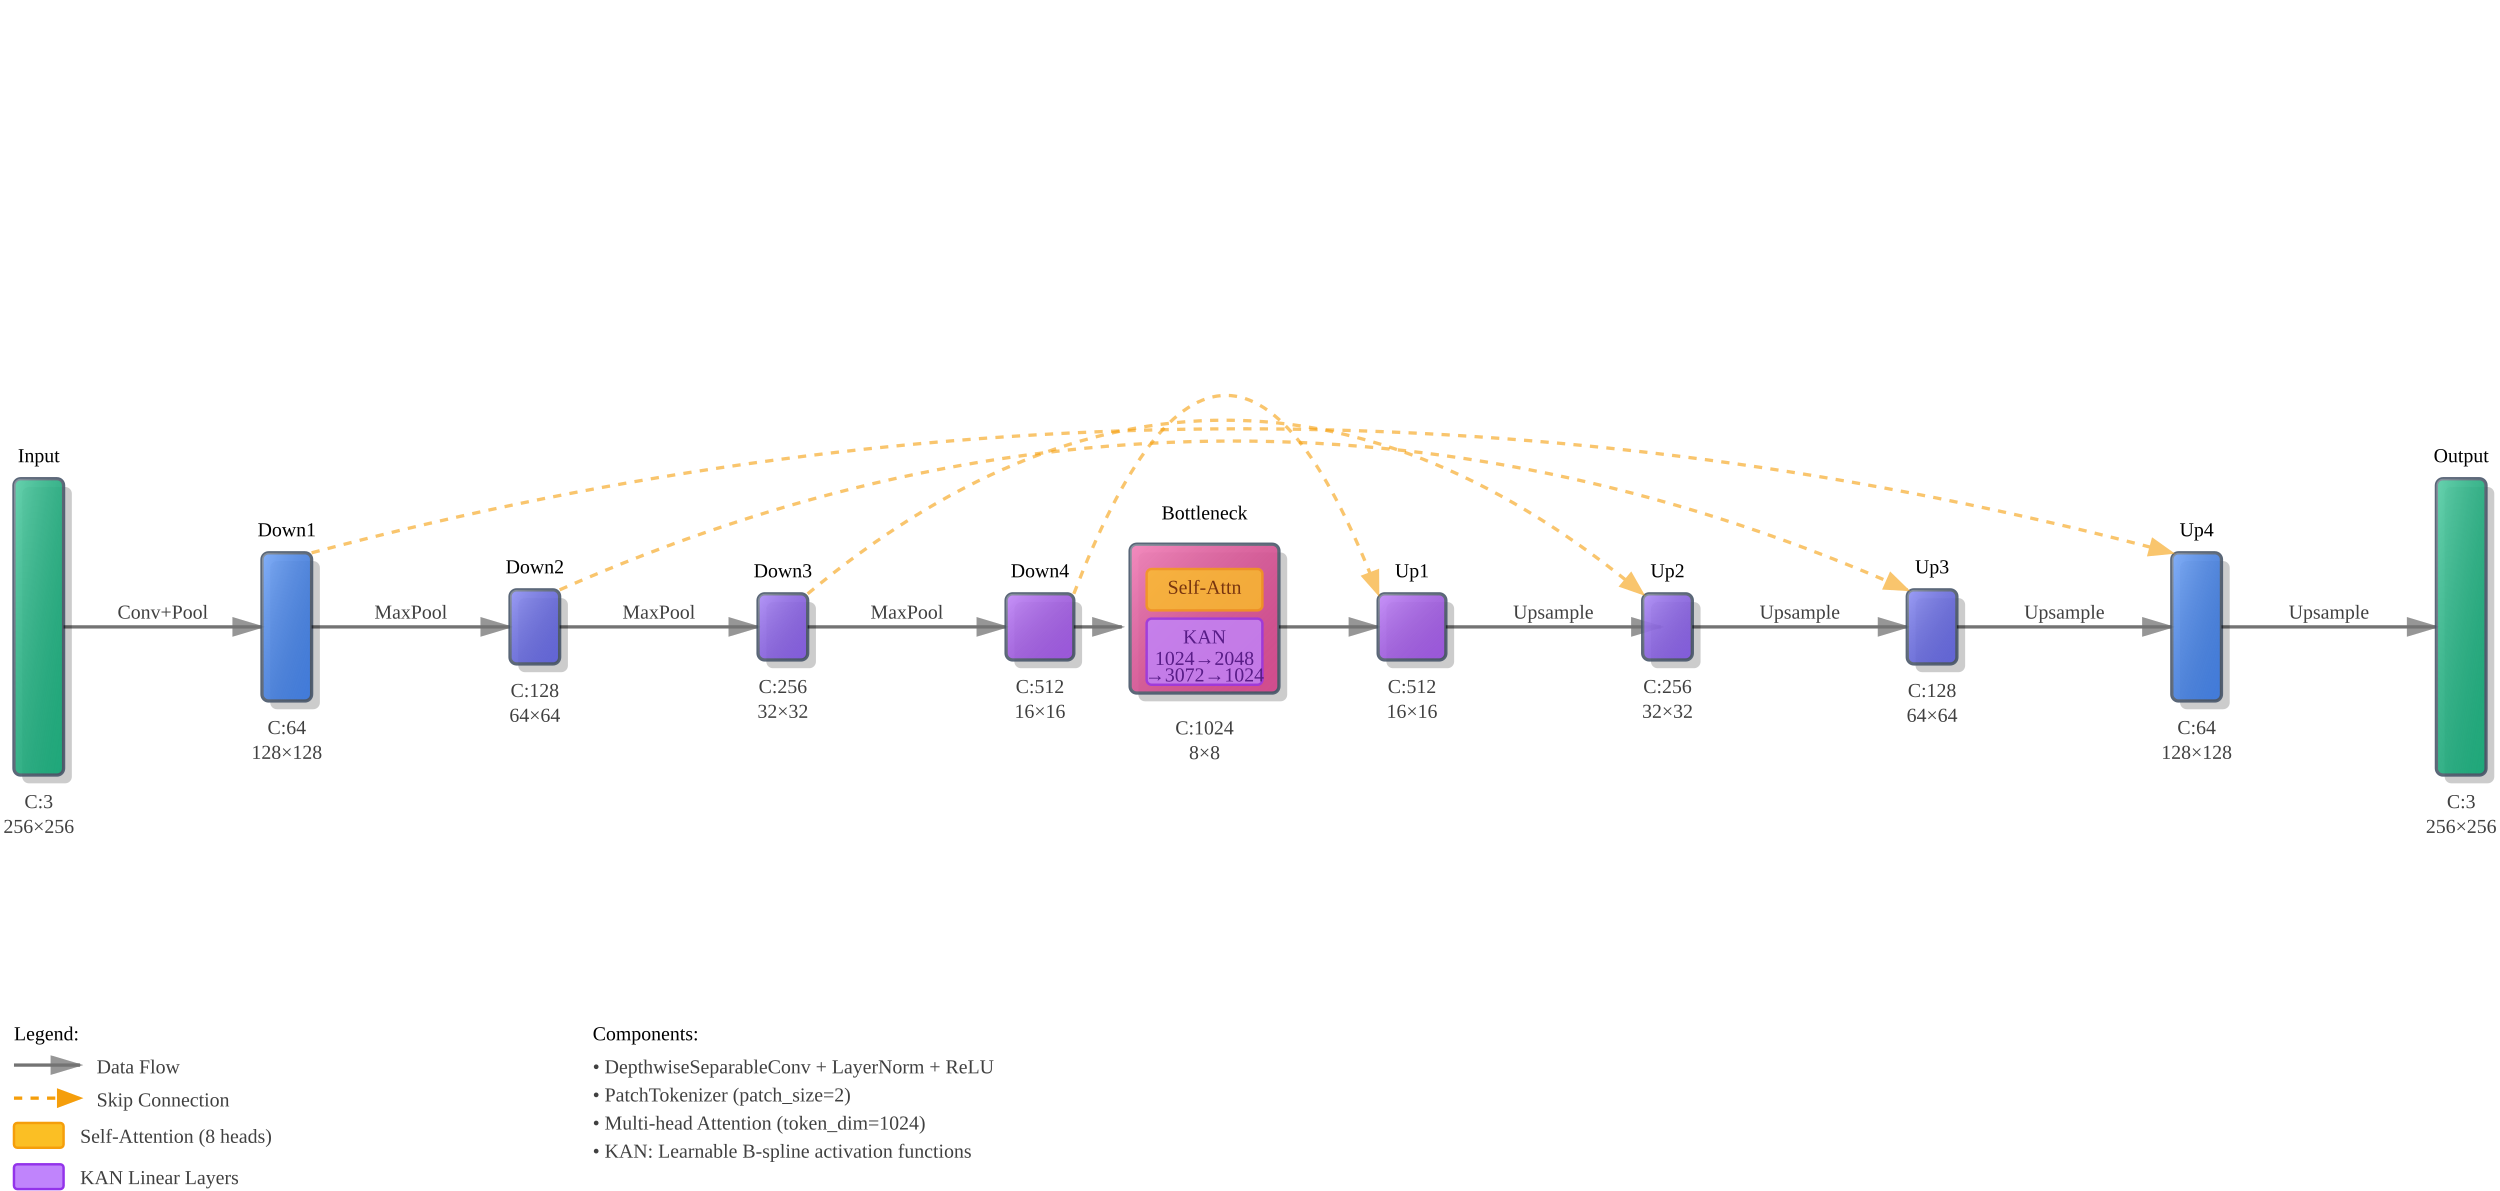
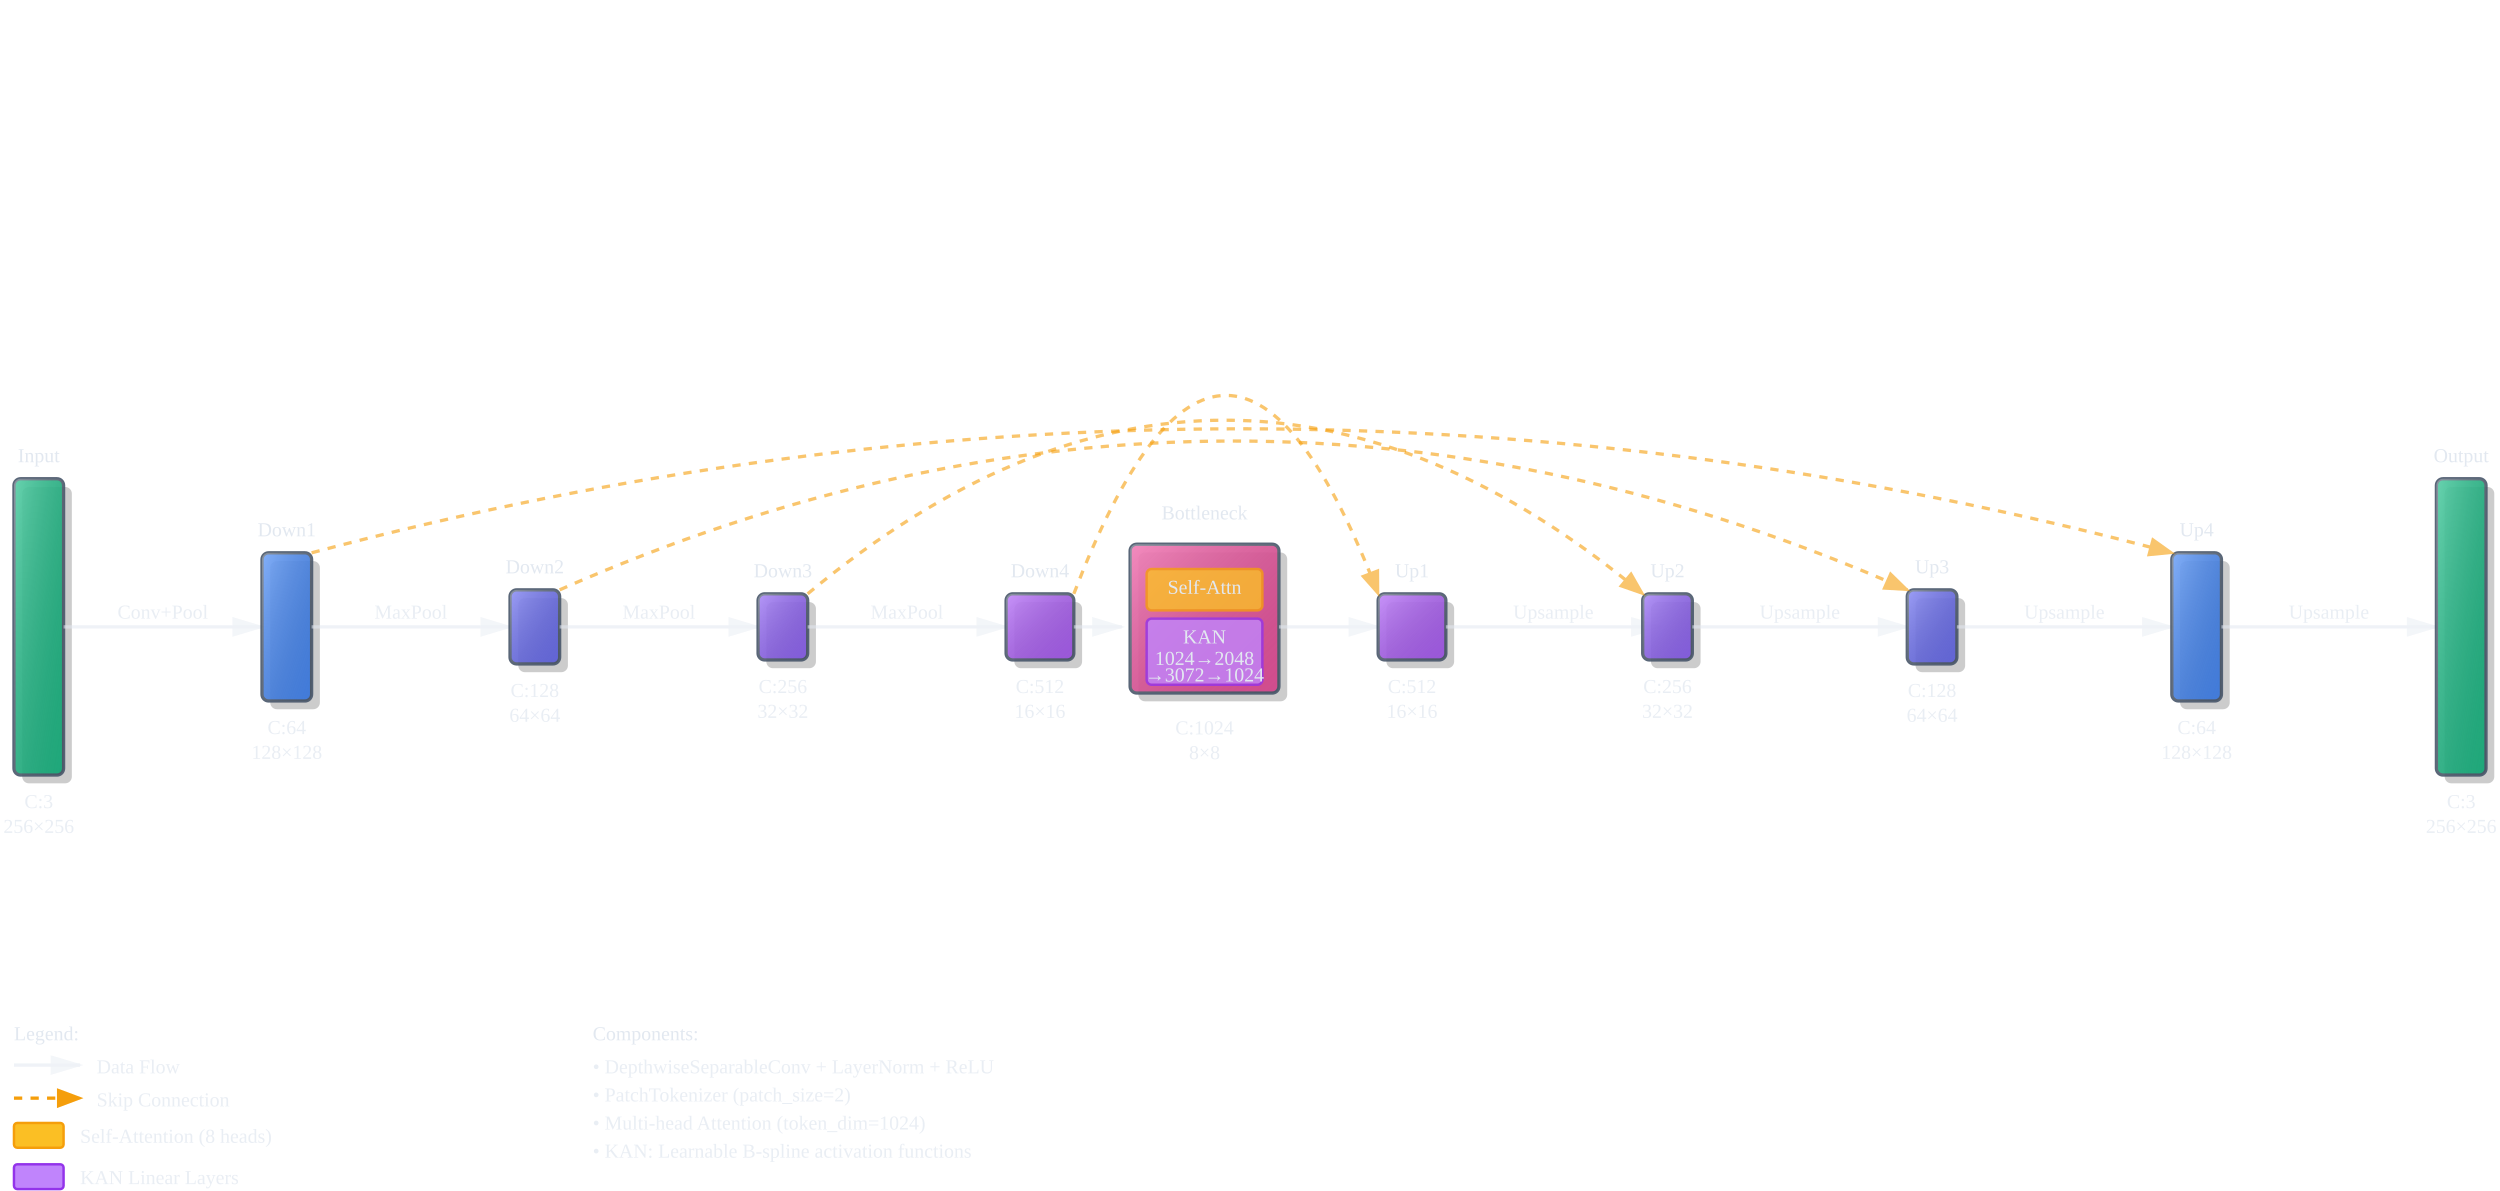
<svg xmlns="http://www.w3.org/2000/svg" xmlns:xlink="http://www.w3.org/1999/xlink" id="model-diagram" viewBox="0 0 1511.908 719.87" class="w-full h-auto" data-fg-dplt0="1.17:1.16134:/src/app/components/ModelDiagram.tsx:33:5:1253:14742:e:svg:etxtetxtxtxtetxtxtxtxtxtetxtxtxtx:1" version="1.1" width="1511.908" height="719.87">
+   <style>
+   /* Sets what currentColor means inside this SVG */
+   #model-diagram { color: #e2e8f0; } /* slate-200 */
+   #model-diagram text { fill: currentColor; }  /* keep your existing approach */
+ </style>
  <defs data-fg-dplt1="1.17:1.16134:/src/app/components/ModelDiagram.tsx:39:7:1393:901:e:defs:xtetxtetxte" id="defs13">
    <linearGradient id="grad1" x1="0" y1="0" x2="1" y2="1" data-fg-dplt3="1.17:1.16134:/src/app/components/ModelDiagram.tsx:41:9:1448:255:e:linearGradient:ete">
      <stop offset="0%" data-fg-dplt4="1.17:1.16134:/src/app/components/ModelDiagram.tsx:42:11:1522:71:e:stop" style="stop-color: rgb(255, 255, 255); stop-opacity: 0.3;" id="stop2" />
      <stop offset="100%" data-fg-dplt5="1.17:1.16134:/src/app/components/ModelDiagram.tsx:43:11:1604:73:e:stop" style="stop-color: rgb(0, 0, 0); stop-opacity: 0.1;" id="stop4" />
    </linearGradient>
    <marker id="arrowhead" markerWidth="10" markerHeight="10" refX="9" refY="3" orient="auto" data-fg-dplt7="1.17:1.16134:/src/app/components/ModelDiagram.tsx:47:9:1750:238:e:marker:e">
      <polygon points="10,3 0,6 0,0 " fill="currentColor" opacity="0.75" data-fg-dplt8="1.17:1.16134:/src/app/components/ModelDiagram.tsx:55:11:1920:50:e:polygon" id="polygon7" />
    </marker>
    <marker id="skip-arrow" markerWidth="8" markerHeight="8" refX="7" refY="3" orient="auto" data-fg-dplt10="1.17:1.16134:/src/app/components/ModelDiagram.tsx:59:9:2044:236:e:marker:e">
      <polygon points="8,3 0,6 0,0 " fill="#f59e0b" data-fg-dplt11="1.17:1.16134:/src/app/components/ModelDiagram.tsx:67:11:2213:49:e:polygon" id="polygon10" />
    </marker>
    <linearGradient xlink:href="#grad1" id="linearGradient270" x1="122.202" y1="127.003" x2="195.523" y2="200.324" gradientTransform="scale(0.4091586,2.44404)" gradientUnits="userSpaceOnUse" />
    <linearGradient xlink:href="#grad1" id="linearGradient272" x1="345.639" y1="205.532" x2="397.485" y2="257.378" gradientTransform="scale(0.5786376,1.728198)" gradientUnits="userSpaceOnUse" />
    <linearGradient xlink:href="#grad1" id="linearGradient274" x1="427.707" y1="308.997" x2="464.368" y2="345.657" gradientTransform="scale(0.8183171,1.22202)" gradientUnits="userSpaceOnUse" />
    <linearGradient xlink:href="#grad1" id="linearGradient276" x1="577.35" y1="329.09" x2="611.991" y2="363.731" gradientTransform="scale(0.8660254,1.1547)" gradientUnits="userSpaceOnUse" />
    <linearGradient xlink:href="#grad1" id="linearGradient278" x1="642.338" y1="384.533" x2="682.815" y2="425.01" gradientTransform="scale(1.011929,0.9882118)" gradientUnits="userSpaceOnUse" />
    <linearGradient xlink:href="#grad1" id="linearGradient280" x1="725" y1="350" x2="815" y2="440" gradientUnits="userSpaceOnUse" />
    <linearGradient xlink:href="#grad1" id="linearGradient282" x1="864.685" y1="384.533" x2="905.162" y2="425.01" gradientTransform="scale(1.011929,0.9882118)" gradientUnits="userSpaceOnUse" />
    <linearGradient xlink:href="#grad1" id="linearGradient284" x1="1195.115" y1="329.09" x2="1229.756" y2="363.731" gradientTransform="scale(0.8660254,1.1547)" gradientUnits="userSpaceOnUse" />
    <linearGradient xlink:href="#grad1" id="linearGradient286" x1="1460.314" y1="308.997" x2="1496.975" y2="345.657" gradientTransform="scale(0.8183171,1.22202)" gradientUnits="userSpaceOnUse" />
    <linearGradient xlink:href="#grad1" id="linearGradient288" x1="2341.708" y1="205.532" x2="2393.553" y2="257.378" gradientTransform="scale(0.5786376,1.728198)" gradientUnits="userSpaceOnUse" />
    <linearGradient xlink:href="#grad1" id="linearGradient290" x1="3702.721" y1="127.003" x2="3776.042" y2="200.324" gradientTransform="scale(0.4091586,2.44404)" gradientUnits="userSpaceOnUse" />
  </defs>
  <g data-fg-dplt17="1.17:1.16134:/src/app/components/ModelDiagram.tsx:85:11:2799:2681:e:g:xtetetetxtetxtxtx" id="g33" transform="translate(-41.55198,-20.88)">
    <rect x="55" y="315.4" width="30" height="179.2" fill="#000000" opacity="0.2" rx="4" data-fg-dplt19="1.17:1.16134:/src/app/components/ModelDiagram.tsx:92:13:3057:204:e:rect" id="rect17" />
    <rect x="50" y="310.4" width="30" height="179.2" fill="#10b981" stroke="#475569" stroke-width="2" rx="4" opacity="0.9" data-fg-dplt20="1.17:1.16134:/src/app/components/ModelDiagram.tsx:101:13:3274:323:e:rect" id="rect19" />
    <rect x="50" y="310.4" width="30" height="179.2" fill="url(#grad1)" rx="4" data-fg-dplt21="1.17:1.16134:/src/app/components/ModelDiagram.tsx:112:13:3610:172:e:rect" id="rect21" style="fill:url(#linearGradient270)" />
    <text x="65" y="300.4" text-anchor="middle" class="text-xs font-semibold" fill="currentColor" data-fg-dplt23="1.17:1.16134:/src/app/components/ModelDiagram.tsx:122:13:3839:234:e:text:x" id="text23">Input</text>
    <text x="65" y="509.6" text-anchor="middle" class="text-xs" fill="currentColor" opacity="0.75" data-fg-dplt27="1.17:1.16134:/src/app/components/ModelDiagram.tsx:133:17:4137:267:e:text:tx" id="text25">C:3</text>
    <text x="65" y="524.6" text-anchor="middle" class="text-xs" fill="currentColor" opacity="0.75" data-fg-dplt30="1.17:1.16134:/src/app/components/ModelDiagram.tsx:142:17:4421:274:e:text:xtx" id="text27">256×256</text>
    <line x1="80" y1="400" x2="200" y2="400" stroke="currentColor" opacity="0.55" stroke-width="2" marker-end="url(#arrowhead)" data-fg-dplt37="1.17:1.16134:/src/app/components/ModelDiagram.tsx:157:17:4877:265:e:line" id="line29" />
    <text x="140" y="395" text-anchor="middle" class="text-xs" fill="currentColor" opacity="0.75" data-fg-dplt38="1.17:1.16134:/src/app/components/ModelDiagram.tsx:166:17:5159:273:e:text:x" id="text31">Conv+Pool</text>
  </g>
  <g data-fg-dplt17="1.17:1.16134:/src/app/components/ModelDiagram.tsx:85:11:2799:2681:e:g:xtetetetxtetxtxtx" id="g51" transform="translate(-41.55198,-20.88)">
    <rect x="205" y="360.2" width="30" height="89.6" fill="#000000" opacity="0.2" rx="4" data-fg-dplt19="1.17:1.16134:/src/app/components/ModelDiagram.tsx:92:13:3057:204:e:rect" id="rect35" />
    <rect x="200" y="355.2" width="30" height="89.6" fill="#3b82f6" stroke="#475569" stroke-width="2" rx="4" opacity="0.9" data-fg-dplt20="1.17:1.16134:/src/app/components/ModelDiagram.tsx:101:13:3274:323:e:rect" id="rect37" />
    <rect x="200" y="355.2" width="30" height="89.6" fill="url(#grad1)" rx="4" data-fg-dplt21="1.17:1.16134:/src/app/components/ModelDiagram.tsx:112:13:3610:172:e:rect" id="rect39" style="fill:url(#linearGradient272)" />
    <text x="215" y="345.2" text-anchor="middle" class="text-xs font-semibold" fill="currentColor" data-fg-dplt23="1.17:1.16134:/src/app/components/ModelDiagram.tsx:122:13:3839:234:e:text:x" id="text41">Down1</text>
    <text x="215" y="464.8" text-anchor="middle" class="text-xs" fill="currentColor" opacity="0.75" data-fg-dplt27="1.17:1.16134:/src/app/components/ModelDiagram.tsx:133:17:4137:267:e:text:tx" id="text43">C:64</text>
    <text x="215" y="479.8" text-anchor="middle" class="text-xs" fill="currentColor" opacity="0.75" data-fg-dplt30="1.17:1.16134:/src/app/components/ModelDiagram.tsx:142:17:4421:274:e:text:xtx" id="text45">128×128</text>
    <line x1="230" y1="400" x2="350" y2="400" stroke="currentColor" opacity="0.55" stroke-width="2" marker-end="url(#arrowhead)" data-fg-dplt37="1.17:1.16134:/src/app/components/ModelDiagram.tsx:157:17:4877:265:e:line" id="line47" />
    <text x="290" y="395" text-anchor="middle" class="text-xs" fill="currentColor" opacity="0.75" data-fg-dplt38="1.17:1.16134:/src/app/components/ModelDiagram.tsx:166:17:5159:273:e:text:x" id="text49">MaxPool</text>
  </g>
  <g data-fg-dplt17="1.17:1.16134:/src/app/components/ModelDiagram.tsx:85:11:2799:2681:e:g:xtetetetxtetxtxtx" id="g69" transform="translate(-41.55198,-20.88)">
    <rect x="355" y="382.6" width="30" height="44.8" fill="#000000" opacity="0.2" rx="4" data-fg-dplt19="1.17:1.16134:/src/app/components/ModelDiagram.tsx:92:13:3057:204:e:rect" id="rect53" />
    <rect x="350" y="377.6" width="30" height="44.8" fill="#6366f1" stroke="#475569" stroke-width="2" rx="4" opacity="0.9" data-fg-dplt20="1.17:1.16134:/src/app/components/ModelDiagram.tsx:101:13:3274:323:e:rect" id="rect55" />
    <rect x="350" y="377.6" width="30" height="44.8" fill="url(#grad1)" rx="4" data-fg-dplt21="1.17:1.16134:/src/app/components/ModelDiagram.tsx:112:13:3610:172:e:rect" id="rect57" style="fill:url(#linearGradient274)" />
    <text x="365" y="367.6" text-anchor="middle" class="text-xs font-semibold" fill="currentColor" data-fg-dplt23="1.17:1.16134:/src/app/components/ModelDiagram.tsx:122:13:3839:234:e:text:x" id="text59">Down2</text>
    <text x="365" y="442.4" text-anchor="middle" class="text-xs" fill="currentColor" opacity="0.75" data-fg-dplt27="1.17:1.16134:/src/app/components/ModelDiagram.tsx:133:17:4137:267:e:text:tx" id="text61">C:128</text>
    <text x="365" y="457.4" text-anchor="middle" class="text-xs" fill="currentColor" opacity="0.75" data-fg-dplt30="1.17:1.16134:/src/app/components/ModelDiagram.tsx:142:17:4421:274:e:text:xtx" id="text63">64×64</text>
    <line x1="380" y1="400" x2="500" y2="400" stroke="currentColor" opacity="0.55" stroke-width="2" marker-end="url(#arrowhead)" data-fg-dplt37="1.17:1.16134:/src/app/components/ModelDiagram.tsx:157:17:4877:265:e:line" id="line65" />
    <text x="440" y="395" text-anchor="middle" class="text-xs" fill="currentColor" opacity="0.75" data-fg-dplt38="1.17:1.16134:/src/app/components/ModelDiagram.tsx:166:17:5159:273:e:text:x" id="text67">MaxPool</text>
  </g>
  <g data-fg-dplt17="1.17:1.16134:/src/app/components/ModelDiagram.tsx:85:11:2799:2681:e:g:xtetetetxtetxtxtx" id="g87" transform="translate(-41.55198,-20.88)">
    <rect x="505" y="385" width="30" height="40" fill="#000000" opacity="0.2" rx="4" data-fg-dplt19="1.17:1.16134:/src/app/components/ModelDiagram.tsx:92:13:3057:204:e:rect" id="rect71" />
    <rect x="500" y="380" width="30" height="40" fill="#8b5cf6" stroke="#475569" stroke-width="2" rx="4" opacity="0.9" data-fg-dplt20="1.17:1.16134:/src/app/components/ModelDiagram.tsx:101:13:3274:323:e:rect" id="rect73" />
    <rect x="500" y="380" width="30" height="40" fill="url(#grad1)" rx="4" data-fg-dplt21="1.17:1.16134:/src/app/components/ModelDiagram.tsx:112:13:3610:172:e:rect" id="rect75" style="fill:url(#linearGradient276)" />
    <text x="515" y="370" text-anchor="middle" class="text-xs font-semibold" fill="currentColor" data-fg-dplt23="1.17:1.16134:/src/app/components/ModelDiagram.tsx:122:13:3839:234:e:text:x" id="text77">Down3</text>
    <text x="515" y="440" text-anchor="middle" class="text-xs" fill="currentColor" opacity="0.75" data-fg-dplt27="1.17:1.16134:/src/app/components/ModelDiagram.tsx:133:17:4137:267:e:text:tx" id="text79">C:256</text>
    <text x="515" y="455" text-anchor="middle" class="text-xs" fill="currentColor" opacity="0.75" data-fg-dplt30="1.17:1.16134:/src/app/components/ModelDiagram.tsx:142:17:4421:274:e:text:xtx" id="text81">32×32</text>
    <line x1="530" y1="400" x2="650" y2="400" stroke="currentColor" opacity="0.55" stroke-width="2" marker-end="url(#arrowhead)" data-fg-dplt37="1.17:1.16134:/src/app/components/ModelDiagram.tsx:157:17:4877:265:e:line" id="line83" />
    <text x="590" y="395" text-anchor="middle" class="text-xs" fill="currentColor" opacity="0.75" data-fg-dplt38="1.17:1.16134:/src/app/components/ModelDiagram.tsx:166:17:5159:273:e:text:x" id="text85">MaxPool</text>
  </g>
  <g data-fg-dplt17="1.17:1.16134:/src/app/components/ModelDiagram.tsx:85:11:2799:2681:e:g:xtetetetxtetxtxtx" id="g101" transform="translate(-41.55198,-20.88)">
    <rect x="655" y="385" width="40.96" height="40" fill="#000000" opacity="0.2" rx="4" data-fg-dplt19="1.17:1.16134:/src/app/components/ModelDiagram.tsx:92:13:3057:204:e:rect" id="rect89" />
    <rect x="650" y="380" width="40.96" height="40" fill="#a855f7" stroke="#475569" stroke-width="2" rx="4" opacity="0.9" data-fg-dplt20="1.17:1.16134:/src/app/components/ModelDiagram.tsx:101:13:3274:323:e:rect" id="rect91" />
    <rect x="650" y="380" width="40.96" height="40" fill="url(#grad1)" rx="4" data-fg-dplt21="1.17:1.16134:/src/app/components/ModelDiagram.tsx:112:13:3610:172:e:rect" id="rect93" style="fill:url(#linearGradient278)" />
    <text x="670.48" y="370" text-anchor="middle" class="text-xs font-semibold" fill="currentColor" data-fg-dplt23="1.17:1.16134:/src/app/components/ModelDiagram.tsx:122:13:3839:234:e:text:x" id="text95">Down4</text>
    <text x="670.48" y="440" text-anchor="middle" class="text-xs" fill="currentColor" opacity="0.75" data-fg-dplt27="1.17:1.16134:/src/app/components/ModelDiagram.tsx:133:17:4137:267:e:text:tx" id="text97">C:512</text>
    <text x="670.48" y="455" text-anchor="middle" class="text-xs" fill="currentColor" opacity="0.75" data-fg-dplt30="1.17:1.16134:/src/app/components/ModelDiagram.tsx:142:17:4421:274:e:text:xtx" id="text99">16×16</text>
  </g>
  <g data-fg-dplt41="1.17:1.16134:/src/app/components/ModelDiagram.tsx:182:7:5549:3012:e:g:xtetxtetetetetxtxtetetxtetetetetxte" id="g131" transform="translate(-41.55198,-20.88)">
    <line x1="690.96" y1="400" x2="720" y2="400" stroke="currentColor" opacity="0.55" stroke-width="2" marker-end="url(#arrowhead)" data-fg-dplt43="1.17:1.16134:/src/app/components/ModelDiagram.tsx:188:9:5761:275:e:line" id="line103" />
    <rect x="730" y="355" width="90" height="90" fill="#000000" opacity="0.2" rx="4" data-fg-dplt45="1.17:1.16134:/src/app/components/ModelDiagram.tsx:199:9:6079:161:e:rect" id="rect105" />
    <rect x="725" y="350" width="90" height="90" fill="#ec4899" stroke="#475569" stroke-width="2" rx="4" opacity="0.9" data-fg-dplt46="1.17:1.16134:/src/app/components/ModelDiagram.tsx:208:9:6249:345:e:rect" id="rect107" />
    <rect x="725" y="350" width="90" height="90" fill="url(#grad1)" rx="4" data-fg-dplt47="1.17:1.16134:/src/app/components/ModelDiagram.tsx:219:9:6603:141:e:rect" id="rect109" style="fill:url(#linearGradient280)" />
    <text x="770" y="335" text-anchor="middle" class="text-xs font-semibold" fill="currentColor" data-fg-dplt48="1.17:1.16134:/src/app/components/ModelDiagram.tsx:228:9:6754:128:e:text:t" id="text111">Bottleneck</text>
    <text x="770" y="465" text-anchor="middle" class="text-xs" fill="currentColor" opacity="0.75" data-fg-dplt52="1.17:1.16134:/src/app/components/ModelDiagram.tsx:234:13:6943:135:e:text:tx" id="text113">C:1024</text>
    <text x="770" y="480" text-anchor="middle" class="text-xs" fill="currentColor" opacity="0.75" data-fg-dplt55="1.17:1.16134:/src/app/components/ModelDiagram.tsx:237:13:7091:147:e:text:xtx" id="text115">8×8</text>
    <rect x="735" y="365" width="70" height="25" fill="#fbbf24" stroke="#f59e0b" stroke-width="1.5" rx="3" opacity="0.8" data-fg-dplt60="1.17:1.16134:/src/app/components/ModelDiagram.tsx:244:9:7321:216:e:rect" id="rect117" />
    <text x="770" y="380" text-anchor="middle" class="text-xs font-semibold" fill="#78350f" data-fg-dplt61="1.17:1.16134:/src/app/components/ModelDiagram.tsx:255:9:7546:127:e:text:t" id="text119">Self-Attn</text>
    <rect x="735" y="395" width="70" height="40" fill="#c084fc" stroke="#9333ea" stroke-width="1.5" rx="3" opacity="0.8" data-fg-dplt64="1.17:1.16134:/src/app/components/ModelDiagram.tsx:260:9:7714:216:e:rect" id="rect121" />
    <text x="770" y="410" text-anchor="middle" class="text-xs font-semibold" fill="#581c87" data-fg-dplt65="1.17:1.16134:/src/app/components/ModelDiagram.tsx:271:9:7939:121:e:text:t" id="text123">KAN</text>
    <text x="770" y="423" text-anchor="middle" class="text-[10px]" fill="#581c87" data-fg-dplt67="1.17:1.16134:/src/app/components/ModelDiagram.tsx:274:9:8069:117:e:text:t" id="text125">1024→2048</text>
    <text x="770" y="433" text-anchor="middle" class="text-[10px]" fill="#581c87" data-fg-dplt69="1.17:1.16134:/src/app/components/ModelDiagram.tsx:277:9:8195:118:e:text:t" id="text127">→3072→1024</text>
    <line x1="815" y1="400" x2="875" y2="400" stroke="currentColor" opacity="0.55" stroke-width="2" marker-end="url(#arrowhead)" data-fg-dplt72="1.17:1.16134:/src/app/components/ModelDiagram.tsx:282:9:8367:183:e:line" id="line129" />
  </g>
  <g data-fg-dplt75="1.17:1.16134:/src/app/components/ModelDiagram.tsx:302:11:8911:2652:e:g:xtetetetxtetxtxtx" id="g149" transform="translate(-41.55198,-20.88)">
    <rect x="880" y="385" width="40.96" height="40" fill="#000000" opacity="0.2" rx="4" data-fg-dplt77="1.17:1.16134:/src/app/components/ModelDiagram.tsx:309:13:9169:204:e:rect" id="rect133" />
    <rect x="875" y="380" width="40.96" height="40" fill="#a855f7" stroke="#475569" stroke-width="2" rx="4" opacity="0.9" data-fg-dplt78="1.17:1.16134:/src/app/components/ModelDiagram.tsx:318:13:9386:323:e:rect" id="rect135" />
    <rect x="875" y="380" width="40.96" height="40" fill="url(#grad1)" rx="4" data-fg-dplt79="1.17:1.16134:/src/app/components/ModelDiagram.tsx:329:13:9722:172:e:rect" id="rect137" style="fill:url(#linearGradient282)" />
    <text x="895.48" y="370" text-anchor="middle" class="text-xs font-semibold" fill="currentColor" data-fg-dplt81="1.17:1.16134:/src/app/components/ModelDiagram.tsx:339:13:9951:234:e:text:x" id="text139">Up1</text>
    <text x="895.48" y="440" text-anchor="middle" class="text-xs" fill="currentColor" opacity="0.75" data-fg-dplt85="1.17:1.16134:/src/app/components/ModelDiagram.tsx:350:17:10249:267:e:text:tx" id="text141">C:512</text>
    <text x="895.48" y="455" text-anchor="middle" class="text-xs" fill="currentColor" opacity="0.75" data-fg-dplt88="1.17:1.16134:/src/app/components/ModelDiagram.tsx:359:17:10533:274:e:text:xtx" id="text143">16×16</text>
    <line x1="915.96" y1="400" x2="1045.96" y2="400" stroke="currentColor" opacity="0.55" stroke-width="2" marker-end="url(#arrowhead)" data-fg-dplt95="1.17:1.16134:/src/app/components/ModelDiagram.tsx:374:17:10987:265:e:line" id="line145" />
    <text x="980.96" y="395" text-anchor="middle" class="text-xs" fill="currentColor" opacity="0.75" data-fg-dplt96="1.17:1.16134:/src/app/components/ModelDiagram.tsx:383:17:11269:246:e:text:t" id="text147">Upsample</text>
  </g>
  <g data-fg-dplt75="1.17:1.16134:/src/app/components/ModelDiagram.tsx:302:11:8911:2652:e:g:xtetetetxtetxtxtx" id="g167" transform="translate(-41.55198,-20.88)">
    <rect x="1040" y="385" width="30" height="40" fill="#000000" opacity="0.2" rx="4" data-fg-dplt77="1.17:1.16134:/src/app/components/ModelDiagram.tsx:309:13:9169:204:e:rect" id="rect151" />
    <rect x="1035" y="380" width="30" height="40" fill="#8b5cf6" stroke="#475569" stroke-width="2" rx="4" opacity="0.9" data-fg-dplt78="1.17:1.16134:/src/app/components/ModelDiagram.tsx:318:13:9386:323:e:rect" id="rect153" />
    <rect x="1035" y="380" width="30" height="40" fill="url(#grad1)" rx="4" data-fg-dplt79="1.17:1.16134:/src/app/components/ModelDiagram.tsx:329:13:9722:172:e:rect" id="rect155" style="fill:url(#linearGradient284)" />
    <text x="1050" y="370" text-anchor="middle" class="text-xs font-semibold" fill="currentColor" data-fg-dplt81="1.17:1.16134:/src/app/components/ModelDiagram.tsx:339:13:9951:234:e:text:x" id="text157">Up2</text>
    <text x="1050" y="440" text-anchor="middle" class="text-xs" fill="currentColor" opacity="0.75" data-fg-dplt85="1.17:1.16134:/src/app/components/ModelDiagram.tsx:350:17:10249:267:e:text:tx" id="text159">C:256</text>
    <text x="1050" y="455" text-anchor="middle" class="text-xs" fill="currentColor" opacity="0.75" data-fg-dplt88="1.17:1.16134:/src/app/components/ModelDiagram.tsx:359:17:10533:274:e:text:xtx" id="text161">32×32</text>
    <line x1="1065" y1="400" x2="1195" y2="400" stroke="currentColor" opacity="0.55" stroke-width="2" marker-end="url(#arrowhead)" data-fg-dplt95="1.17:1.16134:/src/app/components/ModelDiagram.tsx:374:17:10987:265:e:line" id="line163" />
    <text x="1130" y="395" text-anchor="middle" class="text-xs" fill="currentColor" opacity="0.75" data-fg-dplt96="1.17:1.16134:/src/app/components/ModelDiagram.tsx:383:17:11269:246:e:text:t" id="text165">Upsample</text>
  </g>
  <g data-fg-dplt75="1.17:1.16134:/src/app/components/ModelDiagram.tsx:302:11:8911:2652:e:g:xtetetetxtetxtxtx" id="g185" transform="translate(-41.55198,-20.88)">
    <rect x="1200" y="382.6" width="30" height="44.8" fill="#000000" opacity="0.2" rx="4" data-fg-dplt77="1.17:1.16134:/src/app/components/ModelDiagram.tsx:309:13:9169:204:e:rect" id="rect169" />
    <rect x="1195" y="377.6" width="30" height="44.8" fill="#6366f1" stroke="#475569" stroke-width="2" rx="4" opacity="0.9" data-fg-dplt78="1.17:1.16134:/src/app/components/ModelDiagram.tsx:318:13:9386:323:e:rect" id="rect171" />
    <rect x="1195" y="377.6" width="30" height="44.8" fill="url(#grad1)" rx="4" data-fg-dplt79="1.17:1.16134:/src/app/components/ModelDiagram.tsx:329:13:9722:172:e:rect" id="rect173" style="fill:url(#linearGradient286)" />
    <text x="1210" y="367.6" text-anchor="middle" class="text-xs font-semibold" fill="currentColor" data-fg-dplt81="1.17:1.16134:/src/app/components/ModelDiagram.tsx:339:13:9951:234:e:text:x" id="text175">Up3</text>
    <text x="1210" y="442.4" text-anchor="middle" class="text-xs" fill="currentColor" opacity="0.75" data-fg-dplt85="1.17:1.16134:/src/app/components/ModelDiagram.tsx:350:17:10249:267:e:text:tx" id="text177">C:128</text>
    <text x="1210" y="457.4" text-anchor="middle" class="text-xs" fill="currentColor" opacity="0.75" data-fg-dplt88="1.17:1.16134:/src/app/components/ModelDiagram.tsx:359:17:10533:274:e:text:xtx" id="text179">64×64</text>
    <line x1="1225" y1="400" x2="1355" y2="400" stroke="currentColor" opacity="0.55" stroke-width="2" marker-end="url(#arrowhead)" data-fg-dplt95="1.17:1.16134:/src/app/components/ModelDiagram.tsx:374:17:10987:265:e:line" id="line181" />
    <text x="1290" y="395" text-anchor="middle" class="text-xs" fill="currentColor" opacity="0.75" data-fg-dplt96="1.17:1.16134:/src/app/components/ModelDiagram.tsx:383:17:11269:246:e:text:t" id="text183">Upsample</text>
  </g>
  <g data-fg-dplt75="1.17:1.16134:/src/app/components/ModelDiagram.tsx:302:11:8911:2652:e:g:xtetetetxtetxtxtx" id="g203" transform="translate(-41.55198,-20.88)">
    <rect x="1360" y="360.2" width="30" height="89.6" fill="#000000" opacity="0.2" rx="4" data-fg-dplt77="1.17:1.16134:/src/app/components/ModelDiagram.tsx:309:13:9169:204:e:rect" id="rect187" />
    <rect x="1355" y="355.2" width="30" height="89.6" fill="#3b82f6" stroke="#475569" stroke-width="2" rx="4" opacity="0.9" data-fg-dplt78="1.17:1.16134:/src/app/components/ModelDiagram.tsx:318:13:9386:323:e:rect" id="rect189" />
    <rect x="1355" y="355.2" width="30" height="89.6" fill="url(#grad1)" rx="4" data-fg-dplt79="1.17:1.16134:/src/app/components/ModelDiagram.tsx:329:13:9722:172:e:rect" id="rect191" style="fill:url(#linearGradient288)" />
    <text x="1370" y="345.2" text-anchor="middle" class="text-xs font-semibold" fill="currentColor" data-fg-dplt81="1.17:1.16134:/src/app/components/ModelDiagram.tsx:339:13:9951:234:e:text:x" id="text193">Up4</text>
    <text x="1370" y="464.8" text-anchor="middle" class="text-xs" fill="currentColor" opacity="0.75" data-fg-dplt85="1.17:1.16134:/src/app/components/ModelDiagram.tsx:350:17:10249:267:e:text:tx" id="text195">C:64</text>
    <text x="1370" y="479.8" text-anchor="middle" class="text-xs" fill="currentColor" opacity="0.75" data-fg-dplt88="1.17:1.16134:/src/app/components/ModelDiagram.tsx:359:17:10533:274:e:text:xtx" id="text197">128×128</text>
    <line x1="1385" y1="400" x2="1515" y2="400" stroke="currentColor" opacity="0.55" stroke-width="2" marker-end="url(#arrowhead)" data-fg-dplt95="1.17:1.16134:/src/app/components/ModelDiagram.tsx:374:17:10987:265:e:line" id="line199" />
    <text x="1450" y="395" text-anchor="middle" class="text-xs" fill="currentColor" opacity="0.75" data-fg-dplt96="1.17:1.16134:/src/app/components/ModelDiagram.tsx:383:17:11269:246:e:text:t" id="text201">Upsample</text>
  </g>
  <g data-fg-dplt75="1.17:1.16134:/src/app/components/ModelDiagram.tsx:302:11:8911:2652:e:g:xtetetetxtetxtxtx" id="g217" transform="translate(-41.55198,-20.88)">
    <rect x="1520" y="315.4" width="30" height="179.2" fill="#000000" opacity="0.2" rx="4" data-fg-dplt77="1.17:1.16134:/src/app/components/ModelDiagram.tsx:309:13:9169:204:e:rect" id="rect205" />
    <rect x="1515" y="310.4" width="30" height="179.2" fill="#10b981" stroke="#475569" stroke-width="2" rx="4" opacity="0.9" data-fg-dplt78="1.17:1.16134:/src/app/components/ModelDiagram.tsx:318:13:9386:323:e:rect" id="rect207" />
    <rect x="1515" y="310.4" width="30" height="179.2" fill="url(#grad1)" rx="4" data-fg-dplt79="1.17:1.16134:/src/app/components/ModelDiagram.tsx:329:13:9722:172:e:rect" id="rect209" style="fill:url(#linearGradient290)" />
    <text x="1530" y="300.4" text-anchor="middle" class="text-xs font-semibold" fill="currentColor" data-fg-dplt81="1.17:1.16134:/src/app/components/ModelDiagram.tsx:339:13:9951:234:e:text:x" id="text211">Output</text>
    <text x="1530" y="509.6" text-anchor="middle" class="text-xs" fill="currentColor" opacity="0.75" data-fg-dplt85="1.17:1.16134:/src/app/components/ModelDiagram.tsx:350:17:10249:267:e:text:tx" id="text213">C:3</text>
    <text x="1530" y="524.6" text-anchor="middle" class="text-xs" fill="currentColor" opacity="0.75" data-fg-dplt88="1.17:1.16134:/src/app/components/ModelDiagram.tsx:359:17:10533:274:e:text:xtx" id="text215">256×256</text>
  </g>
  <g data-fg-dplt100="1.17:1.16134:/src/app/components/ModelDiagram.tsx:411:11:12262:400:e:g:e" id="g221" transform="translate(-41.55198,-20.88)">
    <path d="m 230,355.2 q 562.5,-150 1125,0" fill="none" stroke="#f59e0b" stroke-width="2" stroke-dasharray="5, 5" marker-end="url(#skip-arrow)" opacity="0.6" data-fg-dplt101="1.17:1.16134:/src/app/components/ModelDiagram.tsx:412:13:12296:351:e:path" id="path219" />
  </g>
  <g data-fg-dplt100="1.17:1.16134:/src/app/components/ModelDiagram.tsx:411:11:12262:400:e:g:e" id="g225" transform="translate(-41.55198,-20.88)">
    <path d="m 380,377.6 q 407.5,-180 815,0" fill="none" stroke="#f59e0b" stroke-width="2" stroke-dasharray="5, 5" marker-end="url(#skip-arrow)" opacity="0.6" data-fg-dplt101="1.17:1.16134:/src/app/components/ModelDiagram.tsx:412:13:12296:351:e:path" id="path223" />
  </g>
  <g data-fg-dplt100="1.17:1.16134:/src/app/components/ModelDiagram.tsx:411:11:12262:400:e:g:e" id="g229" transform="translate(-41.55198,-20.88)">
    <path d="m 530,380 q 252.5,-210 505,0" fill="none" stroke="#f59e0b" stroke-width="2" stroke-dasharray="5, 5" marker-end="url(#skip-arrow)" opacity="0.6" data-fg-dplt101="1.17:1.16134:/src/app/components/ModelDiagram.tsx:412:13:12296:351:e:path" id="path227" />
  </g>
  <g data-fg-dplt100="1.17:1.16134:/src/app/components/ModelDiagram.tsx:411:11:12262:400:e:g:e" id="g233" transform="translate(-41.55198,-20.88)">
    <path d="M 690.96,380 Q 782.98,140 875,380" fill="none" stroke="#f59e0b" stroke-width="2" stroke-dasharray="5, 5" marker-end="url(#skip-arrow)" opacity="0.6" data-fg-dplt101="1.17:1.16134:/src/app/components/ModelDiagram.tsx:412:13:12296:351:e:path" id="path231" />
  </g>
  <g transform="translate(8.448021,629.12)" data-fg-dplt103="1.17:1.16134:/src/app/components/ModelDiagram.tsx:426:7:12712:1081:e:g:etetetetetetetete" id="g253">
    <text x="0" y="0" class="text-sm font-semibold" fill="currentColor" data-fg-dplt104="1.17:1.16134:/src/app/components/ModelDiagram.tsx:427:9:12755:101:e:text:t" id="text235">Legend:</text>
    <line x1="0" y1="15" x2="40" y2="15" stroke="currentColor" opacity="0.55" stroke-width="2" marker-end="url(#arrowhead)" data-fg-dplt106="1.17:1.16134:/src/app/components/ModelDiagram.tsx:431:9:12874:100:e:line" id="line237" />
    <text x="50" y="20" class="text-xs" fill="currentColor" opacity="0.75" data-fg-dplt107="1.17:1.16134:/src/app/components/ModelDiagram.tsx:432:9:12983:91:e:text:t" id="text239">Data Flow</text>
    <line x1="0" y1="35" x2="40" y2="35" stroke="#f59e0b" stroke-width="2" stroke-dasharray="5, 5" marker-end="url(#skip-arrow)" data-fg-dplt109="1.17:1.16134:/src/app/components/ModelDiagram.tsx:436:9:13092:123:e:line" id="line241" />
    <text x="50" y="40" class="text-xs" fill="currentColor" opacity="0.75" data-fg-dplt110="1.17:1.16134:/src/app/components/ModelDiagram.tsx:437:9:13224:97:e:text:t" id="text243">Skip Connection</text>
    <rect x="0" y="50" width="30" height="15" fill="#fbbf24" stroke="#f59e0b" stroke-width="1.5" rx="2" data-fg-dplt112="1.17:1.16134:/src/app/components/ModelDiagram.tsx:441:9:13339:101:e:rect" id="rect245" />
    <text x="40" y="62" class="text-xs" fill="currentColor" opacity="0.75" data-fg-dplt113="1.17:1.16134:/src/app/components/ModelDiagram.tsx:442:9:13449:106:e:text:t" id="text247">Self-Attention (8 heads)</text>
    <rect x="0" y="75" width="30" height="15" fill="#c084fc" stroke="#9333ea" stroke-width="1.5" rx="2" data-fg-dplt115="1.17:1.16134:/src/app/components/ModelDiagram.tsx:446:9:13573:101:e:rect" id="rect249" />
    <text x="40" y="87" class="text-xs" fill="currentColor" opacity="0.75" data-fg-dplt116="1.17:1.16134:/src/app/components/ModelDiagram.tsx:447:9:13683:99:e:text:t" id="text251">KAN Linear Layers</text>
  </g>
  <g transform="translate(358.448,629.12)" data-fg-dplt120="1.17:1.16134:/src/app/components/ModelDiagram.tsx:454:9:13861:711:e:g:etetetete" id="g265">
    <text x="0" y="0" class="text-sm font-semibold" fill="currentColor" data-fg-dplt121="1.17:1.16134:/src/app/components/ModelDiagram.tsx:455:11:13907:109:e:text:t" id="text255">Components:</text>
    <text x="0" y="20" class="text-xs" fill="currentColor" opacity="0.75" data-fg-dplt123="1.17:1.16134:/src/app/components/ModelDiagram.tsx:458:11:14027:128:e:text:t" id="text257">• DepthwiseSeparableConv + LayerNorm + ReLU</text>
    <text x="0" y="37" class="text-xs" fill="currentColor" opacity="0.75" data-fg-dplt125="1.17:1.16134:/src/app/components/ModelDiagram.tsx:461:11:14166:116:e:text:t" id="text259">• PatchTokenizer (patch_size=2)</text>
    <text x="0" y="54" class="text-xs" fill="currentColor" opacity="0.75" data-fg-dplt127="1.17:1.16134:/src/app/components/ModelDiagram.tsx:464:11:14293:124:e:text:t" id="text261">• Multi-head Attention (token_dim=1024)</text>
    <text x="0" y="71" class="text-xs" fill="currentColor" opacity="0.75" data-fg-dplt129="1.17:1.16134:/src/app/components/ModelDiagram.tsx:467:11:14428:131:e:text:t" id="text263">• KAN: Learnable B-spline activation functions</text>
  </g>
</svg>
